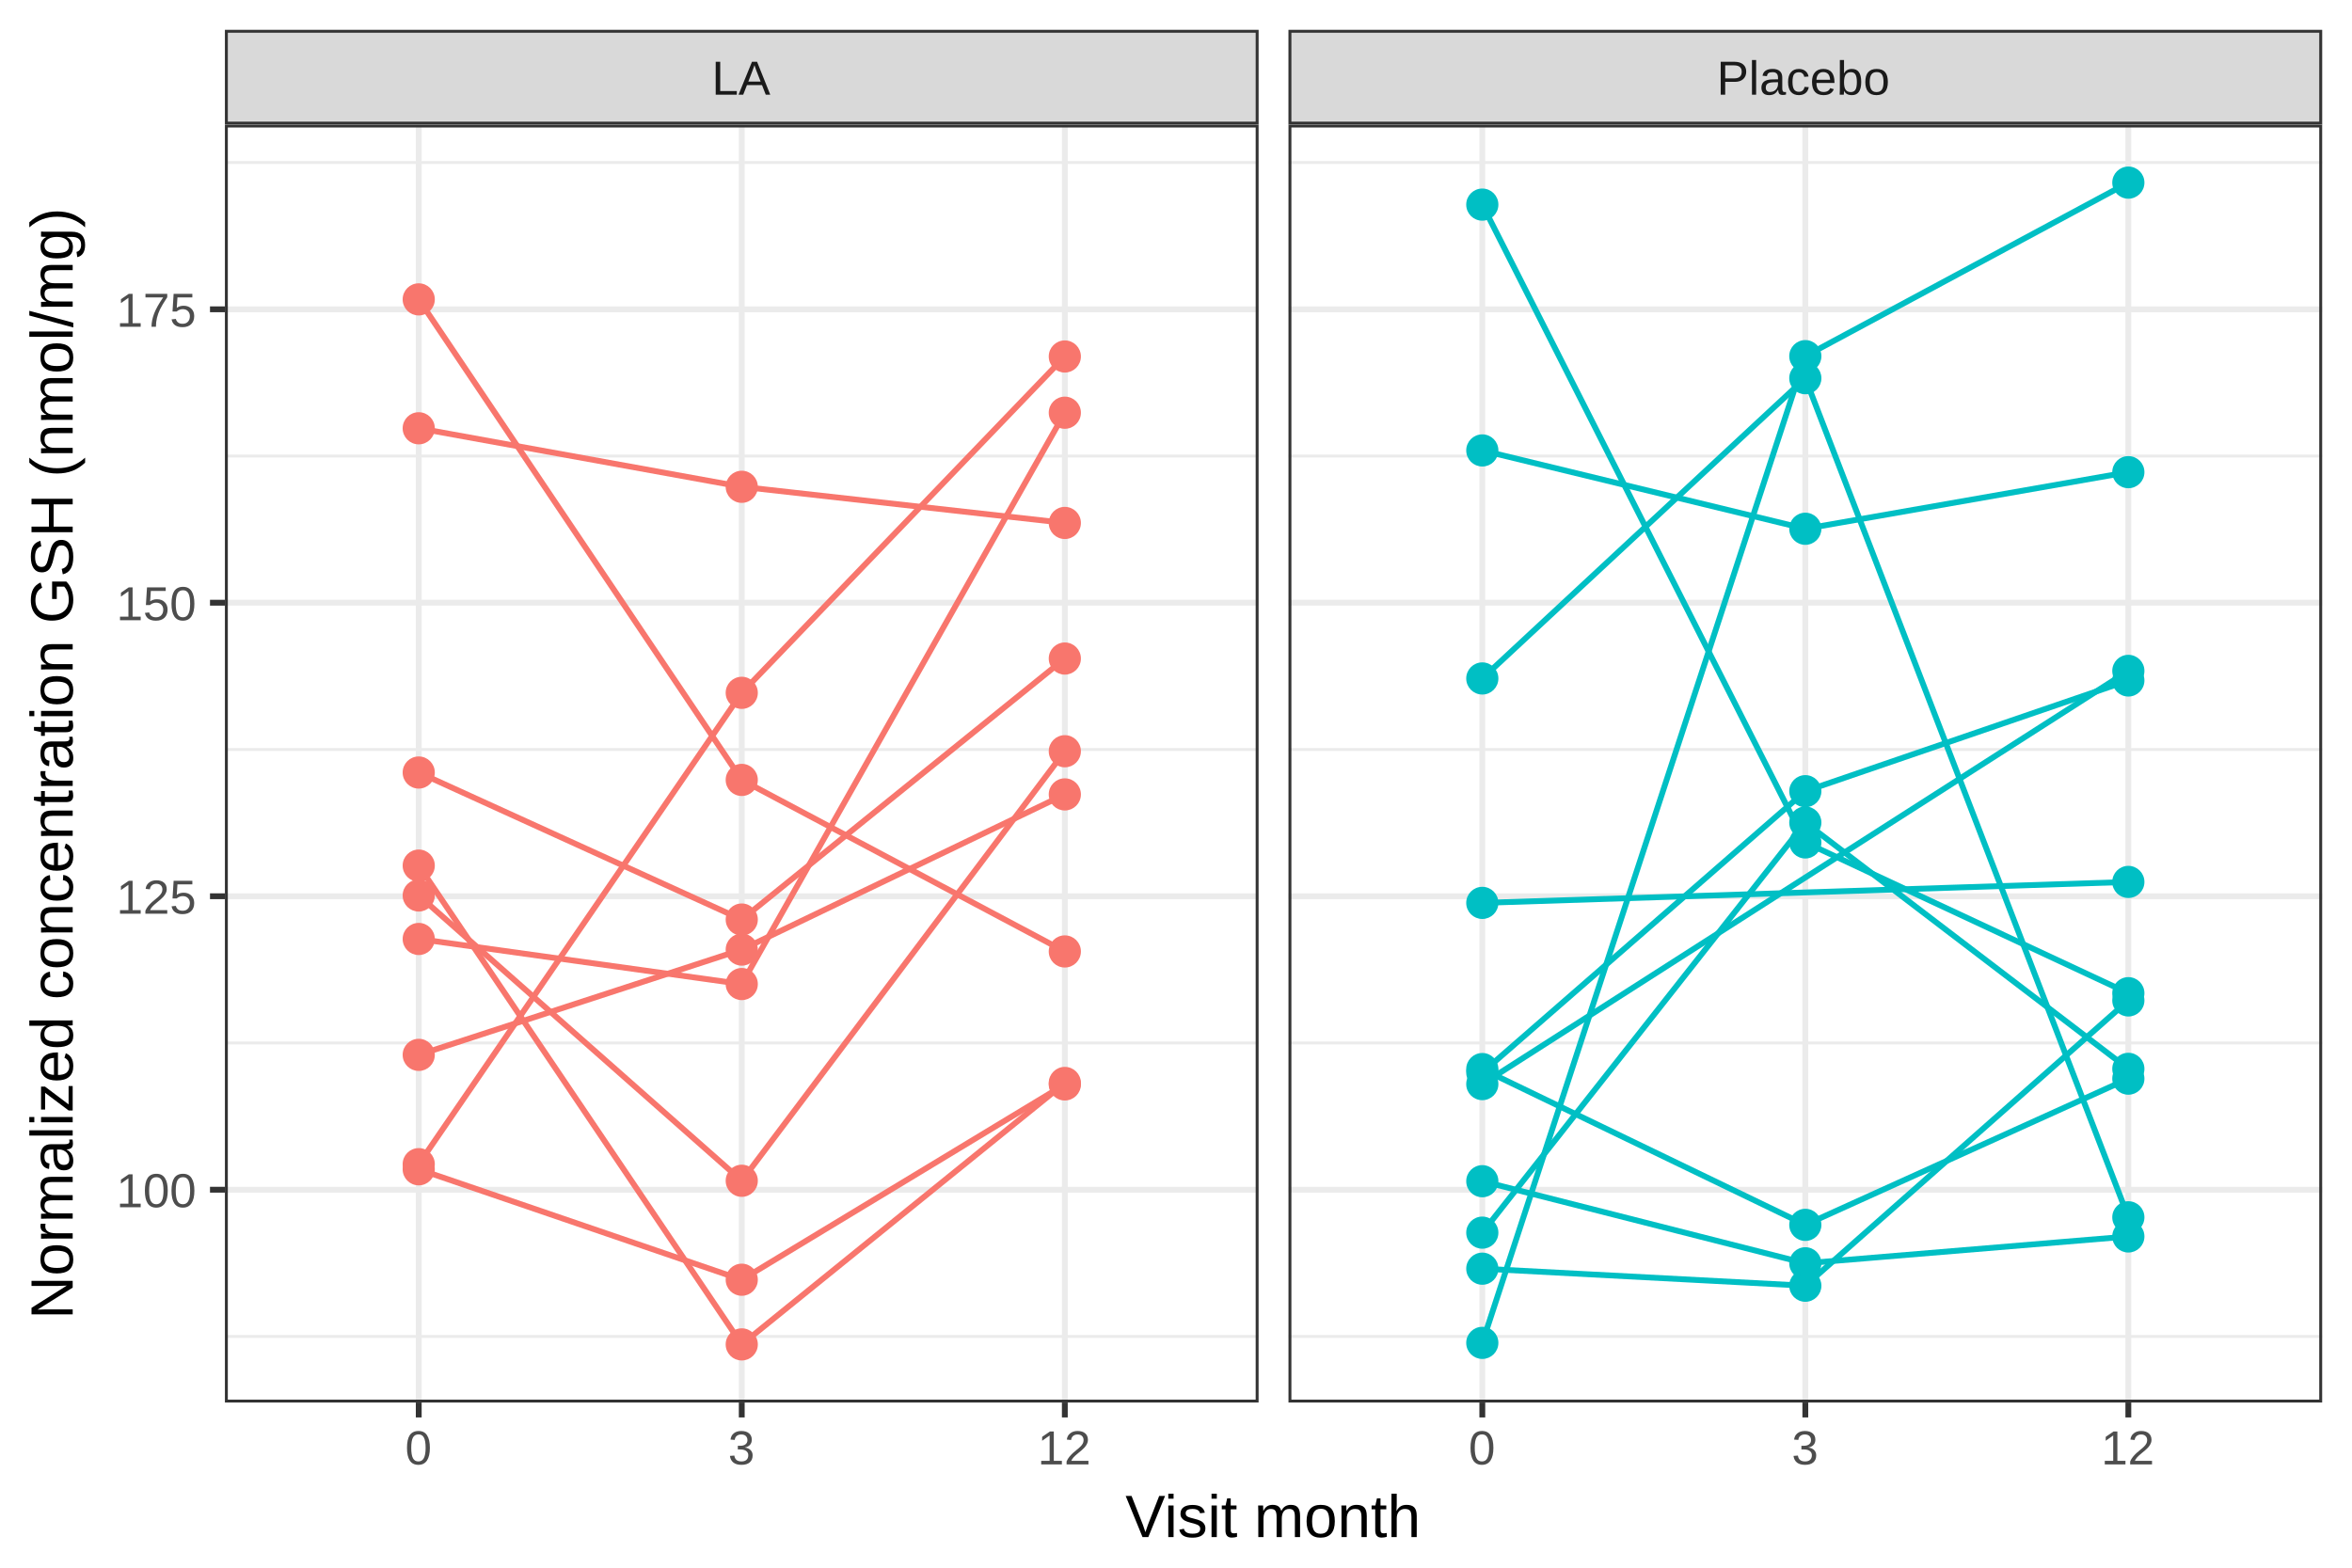
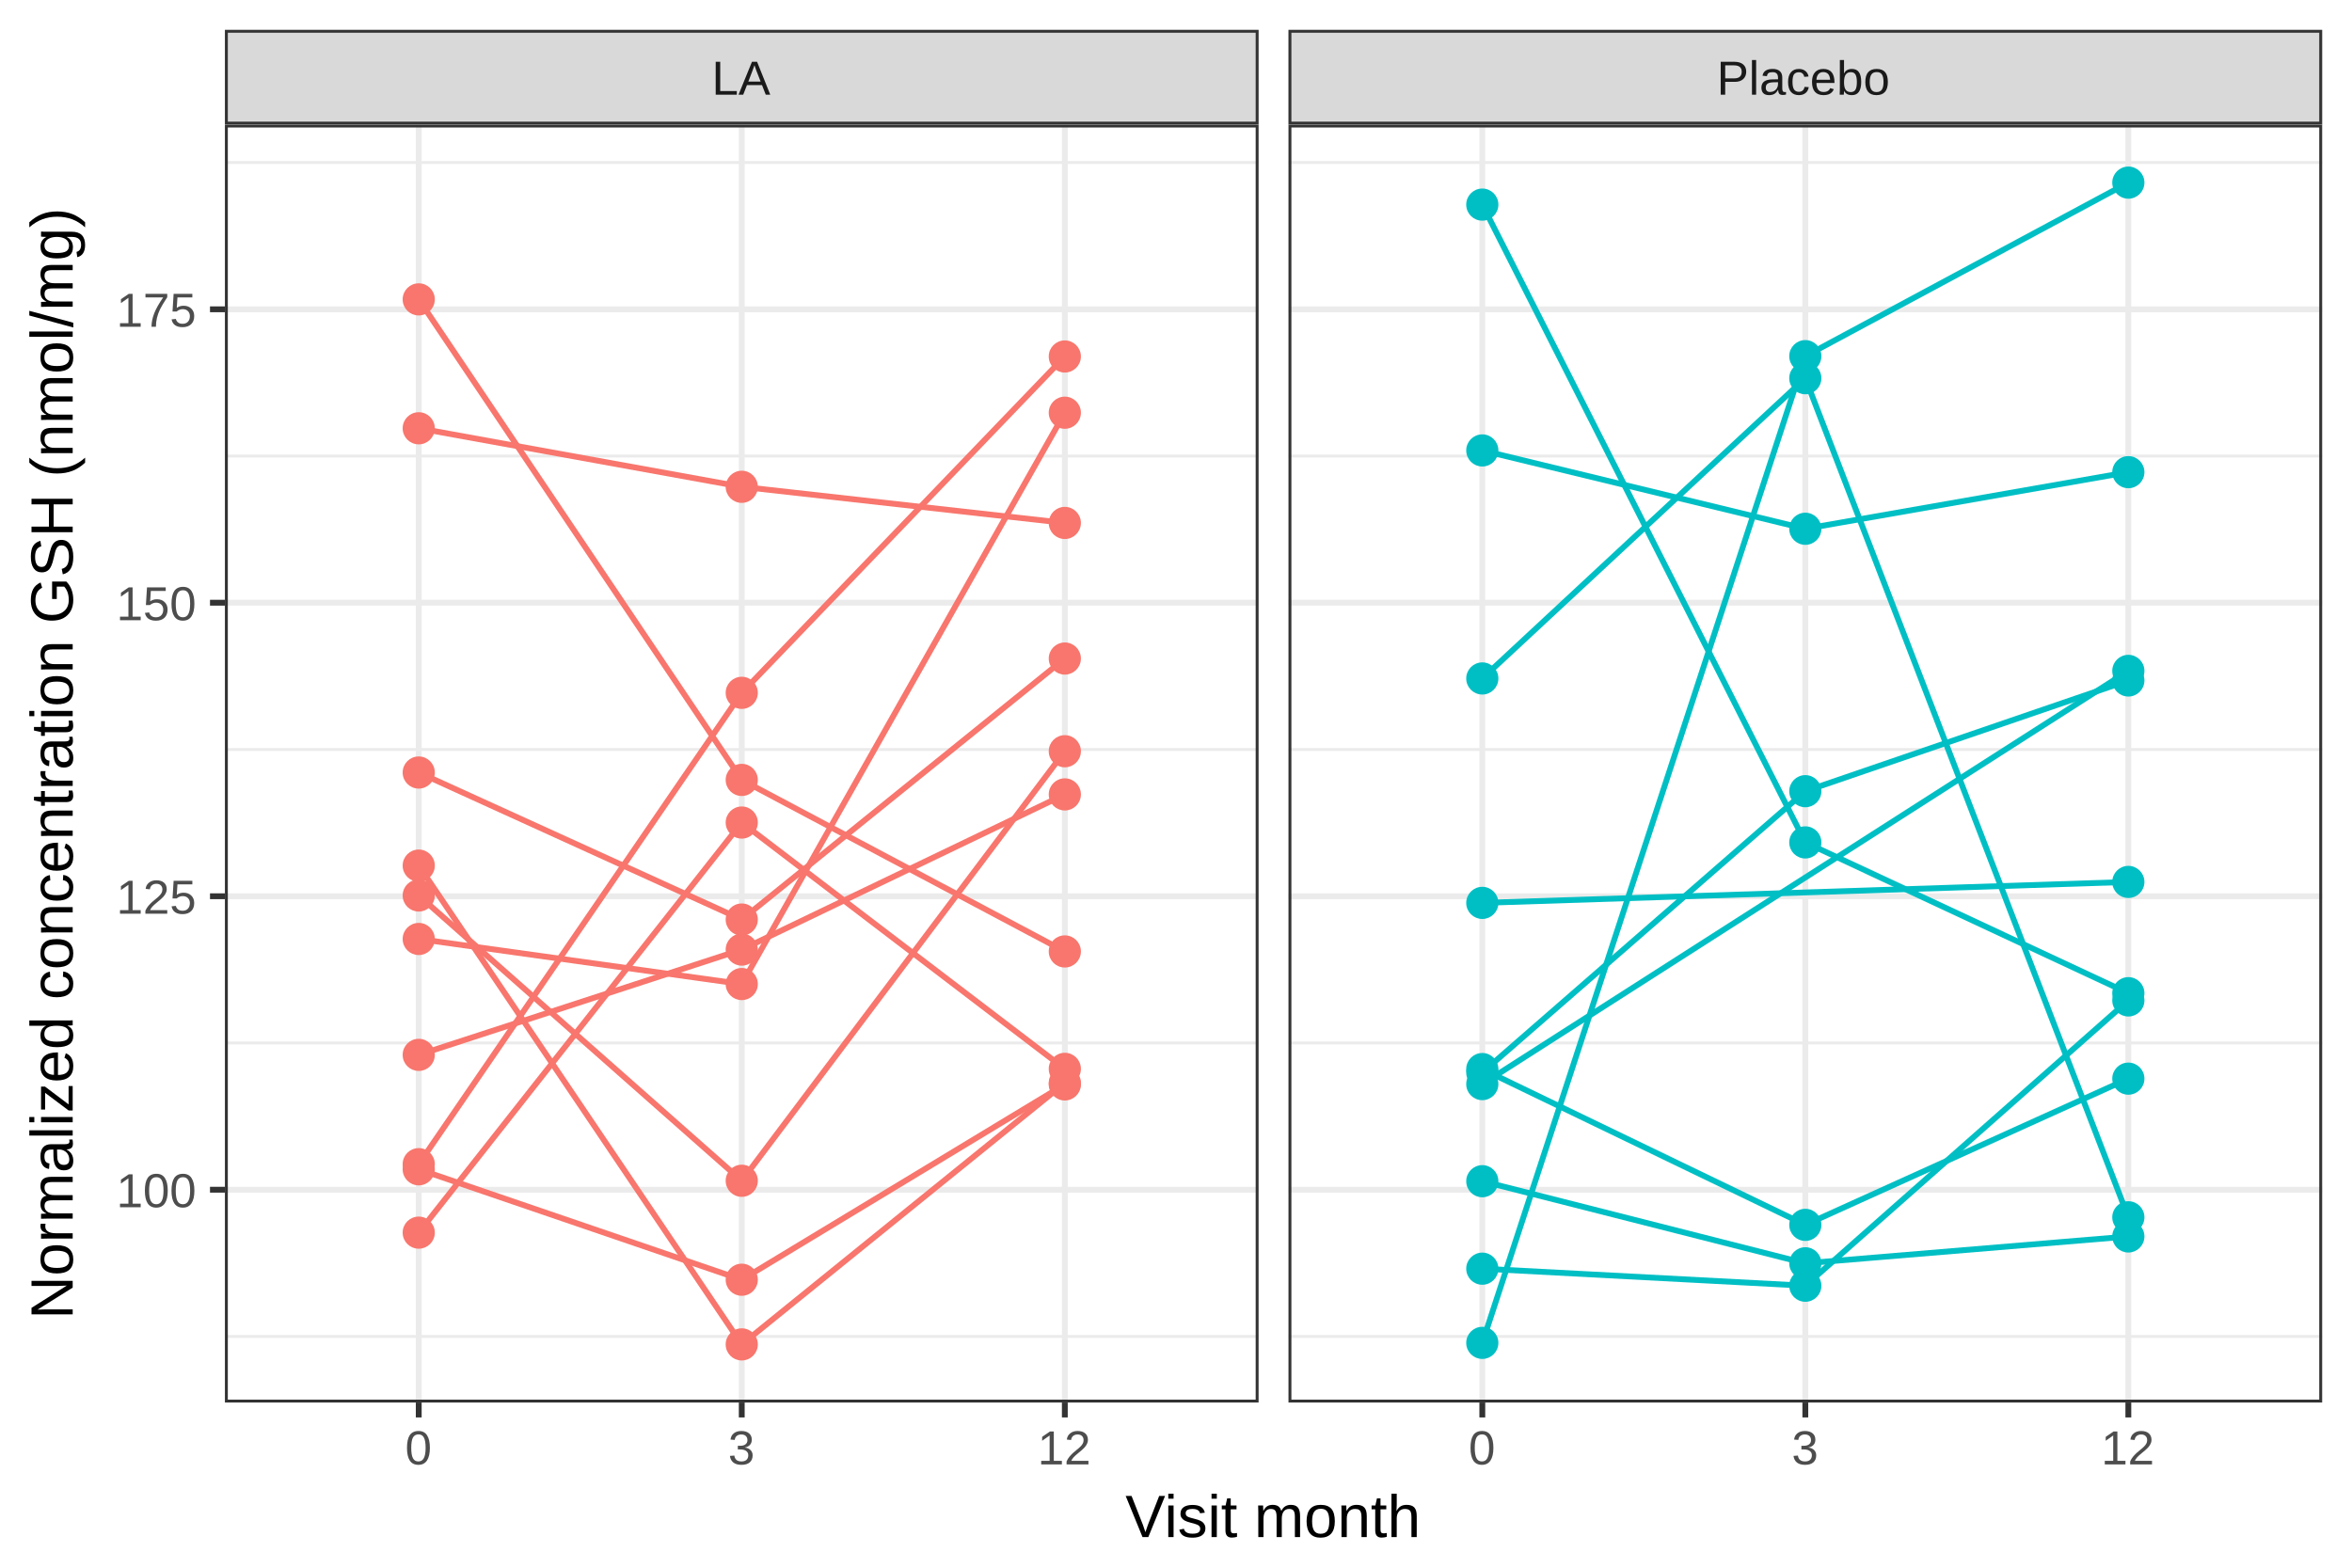
<svg xmlns="http://www.w3.org/2000/svg" viewBox="0 0 432.00 288.00">
  <defs>
    <style type="text/css">
    line, polyline, path, rect, circle {
      fill: none;
      stroke: #000000;
      stroke-linecap: round;
      stroke-linejoin: round;
      stroke-miterlimit: 10.00;
    }
  </style>
  </defs>
  <rect width="100%" height="100%" style="stroke: none; fill: #FFFFFF;" />
  <rect x="0.00" y="0.00" width="432.00" height="288.00" style="stroke-width: 1.07; stroke: #FFFFFF; fill: #FFFFFF;" />
  <defs>
    <clipPath id="cpNDEuMzEyOHwyMzEuMTc3fDI1Ny42NTZ8MjIuODc1OQ==">
      <rect x="41.31" y="22.88" width="189.86" height="234.78" />
    </clipPath>
  </defs>
  <rect x="41.31" y="22.88" width="189.86" height="234.78" style="stroke-width: 1.07; stroke: none; fill: #FFFFFF;" clip-path="url(#cpNDEuMzEyOHwyMzEuMTc3fDI1Ny42NTZ8MjIuODc1OQ==)" />
  <polyline points="41.31,245.52 231.18,245.52 " style="stroke-width: 0.53; stroke: #EBEBEB; stroke-linecap: butt;" clip-path="url(#cpNDEuMzEyOHwyMzEuMTc3fDI1Ny42NTZ8MjIuODc1OQ==)" />
  <polyline points="41.31,191.60 231.18,191.60 " style="stroke-width: 0.53; stroke: #EBEBEB; stroke-linecap: butt;" clip-path="url(#cpNDEuMzEyOHwyMzEuMTc3fDI1Ny42NTZ8MjIuODc1OQ==)" />
  <polyline points="41.31,137.69 231.18,137.69 " style="stroke-width: 0.53; stroke: #EBEBEB; stroke-linecap: butt;" clip-path="url(#cpNDEuMzEyOHwyMzEuMTc3fDI1Ny42NTZ8MjIuODc1OQ==)" />
  <polyline points="41.31,83.77 231.18,83.77 " style="stroke-width: 0.53; stroke: #EBEBEB; stroke-linecap: butt;" clip-path="url(#cpNDEuMzEyOHwyMzEuMTc3fDI1Ny42NTZ8MjIuODc1OQ==)" />
  <polyline points="41.31,29.86 231.18,29.86 " style="stroke-width: 0.53; stroke: #EBEBEB; stroke-linecap: butt;" clip-path="url(#cpNDEuMzEyOHwyMzEuMTc3fDI1Ny42NTZ8MjIuODc1OQ==)" />
  <polyline points="41.31,218.56 231.18,218.56 " style="stroke-width: 1.07; stroke: #EBEBEB; stroke-linecap: butt;" clip-path="url(#cpNDEuMzEyOHwyMzEuMTc3fDI1Ny42NTZ8MjIuODc1OQ==)" />
  <polyline points="41.31,164.65 231.18,164.65 " style="stroke-width: 1.07; stroke: #EBEBEB; stroke-linecap: butt;" clip-path="url(#cpNDEuMzEyOHwyMzEuMTc3fDI1Ny42NTZ8MjIuODc1OQ==)" />
  <polyline points="41.31,110.73 231.18,110.73 " style="stroke-width: 1.07; stroke: #EBEBEB; stroke-linecap: butt;" clip-path="url(#cpNDEuMzEyOHwyMzEuMTc3fDI1Ny42NTZ8MjIuODc1OQ==)" />
  <polyline points="41.31,56.82 231.18,56.82 " style="stroke-width: 1.07; stroke: #EBEBEB; stroke-linecap: butt;" clip-path="url(#cpNDEuMzEyOHwyMzEuMTc3fDI1Ny42NTZ8MjIuODc1OQ==)" />
  <polyline points="76.91,257.66 76.91,22.88 " style="stroke-width: 1.07; stroke: #EBEBEB; stroke-linecap: butt;" clip-path="url(#cpNDEuMzEyOHwyMzEuMTc3fDI1Ny42NTZ8MjIuODc1OQ==)" />
  <polyline points="136.24,257.66 136.24,22.88 " style="stroke-width: 1.07; stroke: #EBEBEB; stroke-linecap: butt;" clip-path="url(#cpNDEuMzEyOHwyMzEuMTc3fDI1Ny42NTZ8MjIuODc1OQ==)" />
  <polyline points="195.58,257.66 195.58,22.88 " style="stroke-width: 1.07; stroke: #EBEBEB; stroke-linecap: butt;" clip-path="url(#cpNDEuMzEyOHwyMzEuMTc3fDI1Ny42NTZ8MjIuODc1OQ==)" />
  <polyline points="76.91,164.51 136.24,216.92 195.58,138.01 " style="stroke-width: 1.07; stroke: #F8766D; stroke-linecap: butt;" clip-path="url(#cpNDEuMzEyOHwyMzEuMTc3fDI1Ny42NTZ8MjIuODc1OQ==)" />
+   <polyline points="76.91,226.45 136.24,151.11 195.58,196.36 " style="stroke-width: 1.07; stroke: #F8766D; stroke-linecap: butt;" clip-path="url(#cpNDEuMzEyOHwyMzEuMTc3fDI1Ny42NTZ8MjIuODc1OQ==)" />
  <polyline points="76.91,159.02 136.24,246.98 195.58,198.95 " style="stroke-width: 1.07; stroke: #F8766D; stroke-linecap: butt;" clip-path="url(#cpNDEuMzEyOHwyMzEuMTc3fDI1Ny42NTZ8MjIuODc1OQ==)" />
  <polyline points="76.91,55.00 136.24,143.28 195.58,174.79 " style="stroke-width: 1.07; stroke: #F8766D; stroke-linecap: butt;" clip-path="url(#cpNDEuMzEyOHwyMzEuMTc3fDI1Ny42NTZ8MjIuODc1OQ==)" />
  <polyline points="76.91,213.87 136.24,127.28 195.58,65.49 " style="stroke-width: 1.07; stroke: #F8766D; stroke-linecap: butt;" clip-path="url(#cpNDEuMzEyOHwyMzEuMTc3fDI1Ny42NTZ8MjIuODc1OQ==)" />
  <polyline points="76.91,78.68 136.24,89.43 195.58,96.07 " style="stroke-width: 1.07; stroke: #F8766D; stroke-linecap: butt;" clip-path="url(#cpNDEuMzEyOHwyMzEuMTc3fDI1Ny42NTZ8MjIuODc1OQ==)" />
  <polyline points="76.91,172.50 136.24,180.78 195.58,75.82 " style="stroke-width: 1.07; stroke: #F8766D; stroke-linecap: butt;" clip-path="url(#cpNDEuMzEyOHwyMzEuMTc3fDI1Ny42NTZ8MjIuODc1OQ==)" />
  <polyline points="76.91,141.92 136.24,168.93 195.58,120.98 " style="stroke-width: 1.07; stroke: #F8766D; stroke-linecap: butt;" clip-path="url(#cpNDEuMzEyOHwyMzEuMTc3fDI1Ny42NTZ8MjIuODc1OQ==)" />
  <polyline points="76.91,193.79 136.24,174.45 195.58,145.94 " style="stroke-width: 1.07; stroke: #F8766D; stroke-linecap: butt;" clip-path="url(#cpNDEuMzEyOHwyMzEuMTc3fDI1Ny42NTZ8MjIuODc1OQ==)" />
  <polyline points="76.91,214.81 136.24,235.10 195.58,199.22 " style="stroke-width: 1.07; stroke: #F8766D; stroke-linecap: butt;" clip-path="url(#cpNDEuMzEyOHwyMzEuMTc3fDI1Ny42NTZ8MjIuODc1OQ==)" />
  <circle cx="76.91" cy="164.51" r="1.95pt" style="stroke-width: 0.71; stroke: #F8766D; fill: #F8766D;" clip-path="url(#cpNDEuMzEyOHwyMzEuMTc3fDI1Ny42NTZ8MjIuODc1OQ==)" />
  <circle cx="136.24" cy="216.92" r="1.95pt" style="stroke-width: 0.71; stroke: #F8766D; fill: #F8766D;" clip-path="url(#cpNDEuMzEyOHwyMzEuMTc3fDI1Ny42NTZ8MjIuODc1OQ==)" />
  <circle cx="195.58" cy="138.01" r="1.95pt" style="stroke-width: 0.71; stroke: #F8766D; fill: #F8766D;" clip-path="url(#cpNDEuMzEyOHwyMzEuMTc3fDI1Ny42NTZ8MjIuODc1OQ==)" />
+   <circle cx="76.91" cy="226.45" r="1.95pt" style="stroke-width: 0.71; stroke: #F8766D; fill: #F8766D;" clip-path="url(#cpNDEuMzEyOHwyMzEuMTc3fDI1Ny42NTZ8MjIuODc1OQ==)" />
+   <circle cx="136.24" cy="151.11" r="1.95pt" style="stroke-width: 0.71; stroke: #F8766D; fill: #F8766D;" clip-path="url(#cpNDEuMzEyOHwyMzEuMTc3fDI1Ny42NTZ8MjIuODc1OQ==)" />
+   <circle cx="195.58" cy="196.36" r="1.95pt" style="stroke-width: 0.71; stroke: #F8766D; fill: #F8766D;" clip-path="url(#cpNDEuMzEyOHwyMzEuMTc3fDI1Ny42NTZ8MjIuODc1OQ==)" />
  <circle cx="76.91" cy="159.02" r="1.95pt" style="stroke-width: 0.71; stroke: #F8766D; fill: #F8766D;" clip-path="url(#cpNDEuMzEyOHwyMzEuMTc3fDI1Ny42NTZ8MjIuODc1OQ==)" />
  <circle cx="136.24" cy="246.98" r="1.95pt" style="stroke-width: 0.71; stroke: #F8766D; fill: #F8766D;" clip-path="url(#cpNDEuMzEyOHwyMzEuMTc3fDI1Ny42NTZ8MjIuODc1OQ==)" />
  <circle cx="195.58" cy="198.95" r="1.95pt" style="stroke-width: 0.71; stroke: #F8766D; fill: #F8766D;" clip-path="url(#cpNDEuMzEyOHwyMzEuMTc3fDI1Ny42NTZ8MjIuODc1OQ==)" />
  <circle cx="76.91" cy="55.00" r="1.95pt" style="stroke-width: 0.71; stroke: #F8766D; fill: #F8766D;" clip-path="url(#cpNDEuMzEyOHwyMzEuMTc3fDI1Ny42NTZ8MjIuODc1OQ==)" />
  <circle cx="136.24" cy="143.28" r="1.95pt" style="stroke-width: 0.71; stroke: #F8766D; fill: #F8766D;" clip-path="url(#cpNDEuMzEyOHwyMzEuMTc3fDI1Ny42NTZ8MjIuODc1OQ==)" />
  <circle cx="195.58" cy="174.79" r="1.95pt" style="stroke-width: 0.71; stroke: #F8766D; fill: #F8766D;" clip-path="url(#cpNDEuMzEyOHwyMzEuMTc3fDI1Ny42NTZ8MjIuODc1OQ==)" />
  <circle cx="76.91" cy="213.87" r="1.95pt" style="stroke-width: 0.71; stroke: #F8766D; fill: #F8766D;" clip-path="url(#cpNDEuMzEyOHwyMzEuMTc3fDI1Ny42NTZ8MjIuODc1OQ==)" />
  <circle cx="136.24" cy="127.28" r="1.95pt" style="stroke-width: 0.71; stroke: #F8766D; fill: #F8766D;" clip-path="url(#cpNDEuMzEyOHwyMzEuMTc3fDI1Ny42NTZ8MjIuODc1OQ==)" />
  <circle cx="195.58" cy="65.49" r="1.95pt" style="stroke-width: 0.71; stroke: #F8766D; fill: #F8766D;" clip-path="url(#cpNDEuMzEyOHwyMzEuMTc3fDI1Ny42NTZ8MjIuODc1OQ==)" />
  <circle cx="76.91" cy="78.68" r="1.95pt" style="stroke-width: 0.71; stroke: #F8766D; fill: #F8766D;" clip-path="url(#cpNDEuMzEyOHwyMzEuMTc3fDI1Ny42NTZ8MjIuODc1OQ==)" />
  <circle cx="136.24" cy="89.43" r="1.95pt" style="stroke-width: 0.71; stroke: #F8766D; fill: #F8766D;" clip-path="url(#cpNDEuMzEyOHwyMzEuMTc3fDI1Ny42NTZ8MjIuODc1OQ==)" />
  <circle cx="195.58" cy="96.07" r="1.95pt" style="stroke-width: 0.71; stroke: #F8766D; fill: #F8766D;" clip-path="url(#cpNDEuMzEyOHwyMzEuMTc3fDI1Ny42NTZ8MjIuODc1OQ==)" />
  <circle cx="76.91" cy="172.50" r="1.95pt" style="stroke-width: 0.71; stroke: #F8766D; fill: #F8766D;" clip-path="url(#cpNDEuMzEyOHwyMzEuMTc3fDI1Ny42NTZ8MjIuODc1OQ==)" />
  <circle cx="136.24" cy="180.78" r="1.95pt" style="stroke-width: 0.71; stroke: #F8766D; fill: #F8766D;" clip-path="url(#cpNDEuMzEyOHwyMzEuMTc3fDI1Ny42NTZ8MjIuODc1OQ==)" />
  <circle cx="195.58" cy="75.82" r="1.95pt" style="stroke-width: 0.71; stroke: #F8766D; fill: #F8766D;" clip-path="url(#cpNDEuMzEyOHwyMzEuMTc3fDI1Ny42NTZ8MjIuODc1OQ==)" />
  <circle cx="76.91" cy="141.92" r="1.95pt" style="stroke-width: 0.71; stroke: #F8766D; fill: #F8766D;" clip-path="url(#cpNDEuMzEyOHwyMzEuMTc3fDI1Ny42NTZ8MjIuODc1OQ==)" />
  <circle cx="136.24" cy="168.93" r="1.95pt" style="stroke-width: 0.71; stroke: #F8766D; fill: #F8766D;" clip-path="url(#cpNDEuMzEyOHwyMzEuMTc3fDI1Ny42NTZ8MjIuODc1OQ==)" />
  <circle cx="195.58" cy="120.98" r="1.95pt" style="stroke-width: 0.71; stroke: #F8766D; fill: #F8766D;" clip-path="url(#cpNDEuMzEyOHwyMzEuMTc3fDI1Ny42NTZ8MjIuODc1OQ==)" />
  <circle cx="76.91" cy="193.79" r="1.95pt" style="stroke-width: 0.71; stroke: #F8766D; fill: #F8766D;" clip-path="url(#cpNDEuMzEyOHwyMzEuMTc3fDI1Ny42NTZ8MjIuODc1OQ==)" />
  <circle cx="136.24" cy="174.45" r="1.95pt" style="stroke-width: 0.71; stroke: #F8766D; fill: #F8766D;" clip-path="url(#cpNDEuMzEyOHwyMzEuMTc3fDI1Ny42NTZ8MjIuODc1OQ==)" />
  <circle cx="195.58" cy="145.94" r="1.95pt" style="stroke-width: 0.71; stroke: #F8766D; fill: #F8766D;" clip-path="url(#cpNDEuMzEyOHwyMzEuMTc3fDI1Ny42NTZ8MjIuODc1OQ==)" />
  <circle cx="76.91" cy="214.81" r="1.95pt" style="stroke-width: 0.71; stroke: #F8766D; fill: #F8766D;" clip-path="url(#cpNDEuMzEyOHwyMzEuMTc3fDI1Ny42NTZ8MjIuODc1OQ==)" />
  <circle cx="136.24" cy="235.10" r="1.95pt" style="stroke-width: 0.71; stroke: #F8766D; fill: #F8766D;" clip-path="url(#cpNDEuMzEyOHwyMzEuMTc3fDI1Ny42NTZ8MjIuODc1OQ==)" />
  <circle cx="195.58" cy="199.22" r="1.95pt" style="stroke-width: 0.71; stroke: #F8766D; fill: #F8766D;" clip-path="url(#cpNDEuMzEyOHwyMzEuMTc3fDI1Ny42NTZ8MjIuODc1OQ==)" />
  <rect x="41.31" y="22.88" width="189.86" height="234.78" style="stroke-width: 1.07; stroke: #333333;" clip-path="url(#cpNDEuMzEyOHwyMzEuMTc3fDI1Ny42NTZ8MjIuODc1OQ==)" />
  <defs>
    <clipPath id="cpMHw0MzJ8Mjg4fDA=">
      <rect x="0.00" y="0.00" width="432.00" height="288.00" />
    </clipPath>
  </defs>
  <defs>
    <clipPath id="cpMjM2LjY1Nnw0MjYuNTIxfDI1Ny42NTZ8MjIuODc1OQ==">
      <rect x="236.66" y="22.88" width="189.86" height="234.78" />
    </clipPath>
  </defs>
  <rect x="236.66" y="22.88" width="189.86" height="234.78" style="stroke-width: 1.07; stroke: none; fill: #FFFFFF;" clip-path="url(#cpMjM2LjY1Nnw0MjYuNTIxfDI1Ny42NTZ8MjIuODc1OQ==)" />
  <polyline points="236.66,245.52 426.52,245.52 " style="stroke-width: 0.53; stroke: #EBEBEB; stroke-linecap: butt;" clip-path="url(#cpMjM2LjY1Nnw0MjYuNTIxfDI1Ny42NTZ8MjIuODc1OQ==)" />
  <polyline points="236.66,191.60 426.52,191.60 " style="stroke-width: 0.53; stroke: #EBEBEB; stroke-linecap: butt;" clip-path="url(#cpMjM2LjY1Nnw0MjYuNTIxfDI1Ny42NTZ8MjIuODc1OQ==)" />
  <polyline points="236.66,137.69 426.52,137.69 " style="stroke-width: 0.53; stroke: #EBEBEB; stroke-linecap: butt;" clip-path="url(#cpMjM2LjY1Nnw0MjYuNTIxfDI1Ny42NTZ8MjIuODc1OQ==)" />
  <polyline points="236.66,83.77 426.52,83.77 " style="stroke-width: 0.53; stroke: #EBEBEB; stroke-linecap: butt;" clip-path="url(#cpMjM2LjY1Nnw0MjYuNTIxfDI1Ny42NTZ8MjIuODc1OQ==)" />
  <polyline points="236.66,29.86 426.52,29.86 " style="stroke-width: 0.53; stroke: #EBEBEB; stroke-linecap: butt;" clip-path="url(#cpMjM2LjY1Nnw0MjYuNTIxfDI1Ny42NTZ8MjIuODc1OQ==)" />
  <polyline points="236.66,218.56 426.52,218.56 " style="stroke-width: 1.07; stroke: #EBEBEB; stroke-linecap: butt;" clip-path="url(#cpMjM2LjY1Nnw0MjYuNTIxfDI1Ny42NTZ8MjIuODc1OQ==)" />
  <polyline points="236.66,164.65 426.52,164.65 " style="stroke-width: 1.07; stroke: #EBEBEB; stroke-linecap: butt;" clip-path="url(#cpMjM2LjY1Nnw0MjYuNTIxfDI1Ny42NTZ8MjIuODc1OQ==)" />
  <polyline points="236.66,110.73 426.52,110.73 " style="stroke-width: 1.07; stroke: #EBEBEB; stroke-linecap: butt;" clip-path="url(#cpMjM2LjY1Nnw0MjYuNTIxfDI1Ny42NTZ8MjIuODc1OQ==)" />
  <polyline points="236.66,56.82 426.52,56.82 " style="stroke-width: 1.07; stroke: #EBEBEB; stroke-linecap: butt;" clip-path="url(#cpMjM2LjY1Nnw0MjYuNTIxfDI1Ny42NTZ8MjIuODc1OQ==)" />
  <polyline points="272.26,257.66 272.26,22.88 " style="stroke-width: 1.07; stroke: #EBEBEB; stroke-linecap: butt;" clip-path="url(#cpMjM2LjY1Nnw0MjYuNTIxfDI1Ny42NTZ8MjIuODc1OQ==)" />
  <polyline points="331.59,257.66 331.59,22.88 " style="stroke-width: 1.07; stroke: #EBEBEB; stroke-linecap: butt;" clip-path="url(#cpMjM2LjY1Nnw0MjYuNTIxfDI1Ny42NTZ8MjIuODc1OQ==)" />
  <polyline points="390.92,257.66 390.92,22.88 " style="stroke-width: 1.07; stroke: #EBEBEB; stroke-linecap: butt;" clip-path="url(#cpMjM2LjY1Nnw0MjYuNTIxfDI1Ny42NTZ8MjIuODc1OQ==)" />
  <polyline points="272.26,246.70 331.59,65.43 390.92,33.55 " style="stroke-width: 1.07; stroke: #00BFC4; stroke-linecap: butt;" clip-path="url(#cpMjM2LjY1Nnw0MjYuNTIxfDI1Ny42NTZ8MjIuODc1OQ==)" />
  <polyline points="272.26,199.16 390.92,123.25 " style="stroke-width: 1.07; stroke: #00BFC4; stroke-linecap: butt;" clip-path="url(#cpMjM2LjY1Nnw0MjYuNTIxfDI1Ny42NTZ8MjIuODc1OQ==)" />
  <polyline points="272.26,165.87 390.92,162.02 " style="stroke-width: 1.07; stroke: #00BFC4; stroke-linecap: butt;" clip-path="url(#cpMjM2LjY1Nnw0MjYuNTIxfDI1Ny42NTZ8MjIuODc1OQ==)" />
-   <polyline points="272.26,226.45 331.59,151.11 390.92,196.36 " style="stroke-width: 1.07; stroke: #00BFC4; stroke-linecap: butt;" clip-path="url(#cpMjM2LjY1Nnw0MjYuNTIxfDI1Ny42NTZ8MjIuODc1OQ==)" />
  <polyline points="272.26,233.07 331.59,236.20 390.92,183.79 " style="stroke-width: 1.07; stroke: #00BFC4; stroke-linecap: butt;" clip-path="url(#cpMjM2LjY1Nnw0MjYuNTIxfDI1Ny42NTZ8MjIuODc1OQ==)" />
  <polyline points="272.26,37.59 331.59,154.76 390.92,182.46 " style="stroke-width: 1.07; stroke: #00BFC4; stroke-linecap: butt;" clip-path="url(#cpMjM2LjY1Nnw0MjYuNTIxfDI1Ny42NTZ8MjIuODc1OQ==)" />
  <polyline points="272.26,197.03 331.59,145.35 390.92,125.01 " style="stroke-width: 1.07; stroke: #00BFC4; stroke-linecap: butt;" clip-path="url(#cpMjM2LjY1Nnw0MjYuNTIxfDI1Ny42NTZ8MjIuODc1OQ==)" />
  <polyline points="272.26,82.75 331.59,97.14 390.92,86.74 " style="stroke-width: 1.07; stroke: #00BFC4; stroke-linecap: butt;" clip-path="url(#cpMjM2LjY1Nnw0MjYuNTIxfDI1Ny42NTZ8MjIuODc1OQ==)" />
  <polyline points="272.26,124.64 331.59,69.48 390.92,223.63 " style="stroke-width: 1.07; stroke: #00BFC4; stroke-linecap: butt;" clip-path="url(#cpMjM2LjY1Nnw0MjYuNTIxfDI1Ny42NTZ8MjIuODc1OQ==)" />
  <polyline points="272.26,196.40 331.59,225.02 390.92,198.16 " style="stroke-width: 1.07; stroke: #00BFC4; stroke-linecap: butt;" clip-path="url(#cpMjM2LjY1Nnw0MjYuNTIxfDI1Ny42NTZ8MjIuODc1OQ==)" />
  <polyline points="272.26,217.00 331.59,232.08 390.92,227.15 " style="stroke-width: 1.07; stroke: #00BFC4; stroke-linecap: butt;" clip-path="url(#cpMjM2LjY1Nnw0MjYuNTIxfDI1Ny42NTZ8MjIuODc1OQ==)" />
  <circle cx="272.26" cy="246.70" r="1.95pt" style="stroke-width: 0.71; stroke: #00BFC4; fill: #00BFC4;" clip-path="url(#cpMjM2LjY1Nnw0MjYuNTIxfDI1Ny42NTZ8MjIuODc1OQ==)" />
  <circle cx="331.59" cy="65.43" r="1.95pt" style="stroke-width: 0.71; stroke: #00BFC4; fill: #00BFC4;" clip-path="url(#cpMjM2LjY1Nnw0MjYuNTIxfDI1Ny42NTZ8MjIuODc1OQ==)" />
  <circle cx="390.92" cy="33.55" r="1.95pt" style="stroke-width: 0.71; stroke: #00BFC4; fill: #00BFC4;" clip-path="url(#cpMjM2LjY1Nnw0MjYuNTIxfDI1Ny42NTZ8MjIuODc1OQ==)" />
  <circle cx="272.26" cy="199.16" r="1.95pt" style="stroke-width: 0.71; stroke: #00BFC4; fill: #00BFC4;" clip-path="url(#cpMjM2LjY1Nnw0MjYuNTIxfDI1Ny42NTZ8MjIuODc1OQ==)" />
  <circle cx="390.92" cy="123.25" r="1.95pt" style="stroke-width: 0.71; stroke: #00BFC4; fill: #00BFC4;" clip-path="url(#cpMjM2LjY1Nnw0MjYuNTIxfDI1Ny42NTZ8MjIuODc1OQ==)" />
  <circle cx="272.26" cy="165.87" r="1.95pt" style="stroke-width: 0.71; stroke: #00BFC4; fill: #00BFC4;" clip-path="url(#cpMjM2LjY1Nnw0MjYuNTIxfDI1Ny42NTZ8MjIuODc1OQ==)" />
  <circle cx="390.92" cy="162.02" r="1.95pt" style="stroke-width: 0.71; stroke: #00BFC4; fill: #00BFC4;" clip-path="url(#cpMjM2LjY1Nnw0MjYuNTIxfDI1Ny42NTZ8MjIuODc1OQ==)" />
-   <circle cx="272.26" cy="226.45" r="1.95pt" style="stroke-width: 0.71; stroke: #00BFC4; fill: #00BFC4;" clip-path="url(#cpMjM2LjY1Nnw0MjYuNTIxfDI1Ny42NTZ8MjIuODc1OQ==)" />
-   <circle cx="331.59" cy="151.11" r="1.95pt" style="stroke-width: 0.71; stroke: #00BFC4; fill: #00BFC4;" clip-path="url(#cpMjM2LjY1Nnw0MjYuNTIxfDI1Ny42NTZ8MjIuODc1OQ==)" />
-   <circle cx="390.92" cy="196.36" r="1.95pt" style="stroke-width: 0.71; stroke: #00BFC4; fill: #00BFC4;" clip-path="url(#cpMjM2LjY1Nnw0MjYuNTIxfDI1Ny42NTZ8MjIuODc1OQ==)" />
  <circle cx="272.26" cy="233.07" r="1.95pt" style="stroke-width: 0.71; stroke: #00BFC4; fill: #00BFC4;" clip-path="url(#cpMjM2LjY1Nnw0MjYuNTIxfDI1Ny42NTZ8MjIuODc1OQ==)" />
  <circle cx="331.59" cy="236.20" r="1.95pt" style="stroke-width: 0.71; stroke: #00BFC4; fill: #00BFC4;" clip-path="url(#cpMjM2LjY1Nnw0MjYuNTIxfDI1Ny42NTZ8MjIuODc1OQ==)" />
  <circle cx="390.92" cy="183.79" r="1.95pt" style="stroke-width: 0.71; stroke: #00BFC4; fill: #00BFC4;" clip-path="url(#cpMjM2LjY1Nnw0MjYuNTIxfDI1Ny42NTZ8MjIuODc1OQ==)" />
  <circle cx="272.26" cy="37.59" r="1.95pt" style="stroke-width: 0.71; stroke: #00BFC4; fill: #00BFC4;" clip-path="url(#cpMjM2LjY1Nnw0MjYuNTIxfDI1Ny42NTZ8MjIuODc1OQ==)" />
  <circle cx="331.59" cy="154.76" r="1.95pt" style="stroke-width: 0.71; stroke: #00BFC4; fill: #00BFC4;" clip-path="url(#cpMjM2LjY1Nnw0MjYuNTIxfDI1Ny42NTZ8MjIuODc1OQ==)" />
  <circle cx="390.92" cy="182.46" r="1.95pt" style="stroke-width: 0.71; stroke: #00BFC4; fill: #00BFC4;" clip-path="url(#cpMjM2LjY1Nnw0MjYuNTIxfDI1Ny42NTZ8MjIuODc1OQ==)" />
  <circle cx="272.26" cy="197.03" r="1.95pt" style="stroke-width: 0.71; stroke: #00BFC4; fill: #00BFC4;" clip-path="url(#cpMjM2LjY1Nnw0MjYuNTIxfDI1Ny42NTZ8MjIuODc1OQ==)" />
  <circle cx="331.59" cy="145.35" r="1.95pt" style="stroke-width: 0.71; stroke: #00BFC4; fill: #00BFC4;" clip-path="url(#cpMjM2LjY1Nnw0MjYuNTIxfDI1Ny42NTZ8MjIuODc1OQ==)" />
  <circle cx="390.92" cy="125.01" r="1.95pt" style="stroke-width: 0.71; stroke: #00BFC4; fill: #00BFC4;" clip-path="url(#cpMjM2LjY1Nnw0MjYuNTIxfDI1Ny42NTZ8MjIuODc1OQ==)" />
  <circle cx="272.26" cy="82.75" r="1.95pt" style="stroke-width: 0.71; stroke: #00BFC4; fill: #00BFC4;" clip-path="url(#cpMjM2LjY1Nnw0MjYuNTIxfDI1Ny42NTZ8MjIuODc1OQ==)" />
  <circle cx="331.59" cy="97.14" r="1.95pt" style="stroke-width: 0.71; stroke: #00BFC4; fill: #00BFC4;" clip-path="url(#cpMjM2LjY1Nnw0MjYuNTIxfDI1Ny42NTZ8MjIuODc1OQ==)" />
  <circle cx="390.92" cy="86.74" r="1.95pt" style="stroke-width: 0.71; stroke: #00BFC4; fill: #00BFC4;" clip-path="url(#cpMjM2LjY1Nnw0MjYuNTIxfDI1Ny42NTZ8MjIuODc1OQ==)" />
  <circle cx="272.26" cy="124.64" r="1.95pt" style="stroke-width: 0.71; stroke: #00BFC4; fill: #00BFC4;" clip-path="url(#cpMjM2LjY1Nnw0MjYuNTIxfDI1Ny42NTZ8MjIuODc1OQ==)" />
  <circle cx="331.59" cy="69.48" r="1.95pt" style="stroke-width: 0.71; stroke: #00BFC4; fill: #00BFC4;" clip-path="url(#cpMjM2LjY1Nnw0MjYuNTIxfDI1Ny42NTZ8MjIuODc1OQ==)" />
  <circle cx="390.92" cy="223.63" r="1.95pt" style="stroke-width: 0.71; stroke: #00BFC4; fill: #00BFC4;" clip-path="url(#cpMjM2LjY1Nnw0MjYuNTIxfDI1Ny42NTZ8MjIuODc1OQ==)" />
  <circle cx="272.26" cy="196.40" r="1.95pt" style="stroke-width: 0.71; stroke: #00BFC4; fill: #00BFC4;" clip-path="url(#cpMjM2LjY1Nnw0MjYuNTIxfDI1Ny42NTZ8MjIuODc1OQ==)" />
  <circle cx="331.59" cy="225.02" r="1.95pt" style="stroke-width: 0.71; stroke: #00BFC4; fill: #00BFC4;" clip-path="url(#cpMjM2LjY1Nnw0MjYuNTIxfDI1Ny42NTZ8MjIuODc1OQ==)" />
  <circle cx="390.92" cy="198.16" r="1.95pt" style="stroke-width: 0.71; stroke: #00BFC4; fill: #00BFC4;" clip-path="url(#cpMjM2LjY1Nnw0MjYuNTIxfDI1Ny42NTZ8MjIuODc1OQ==)" />
  <circle cx="272.26" cy="217.00" r="1.95pt" style="stroke-width: 0.71; stroke: #00BFC4; fill: #00BFC4;" clip-path="url(#cpMjM2LjY1Nnw0MjYuNTIxfDI1Ny42NTZ8MjIuODc1OQ==)" />
  <circle cx="331.59" cy="232.08" r="1.95pt" style="stroke-width: 0.71; stroke: #00BFC4; fill: #00BFC4;" clip-path="url(#cpMjM2LjY1Nnw0MjYuNTIxfDI1Ny42NTZ8MjIuODc1OQ==)" />
  <circle cx="390.92" cy="227.15" r="1.95pt" style="stroke-width: 0.71; stroke: #00BFC4; fill: #00BFC4;" clip-path="url(#cpMjM2LjY1Nnw0MjYuNTIxfDI1Ny42NTZ8MjIuODc1OQ==)" />
  <rect x="236.66" y="22.88" width="189.86" height="234.78" style="stroke-width: 1.07; stroke: #333333;" clip-path="url(#cpMjM2LjY1Nnw0MjYuNTIxfDI1Ny42NTZ8MjIuODc1OQ==)" />
  <defs>
    <clipPath id="cpMHw0MzJ8Mjg4fDA=">
      <rect x="0.00" y="0.00" width="432.00" height="288.00" />
    </clipPath>
  </defs>
  <defs>
    <clipPath id="cpNDEuMzEyOHwyMzEuMTc3fDIyLjg3NTl8NS40Nzk0NQ==">
      <rect x="41.31" y="5.48" width="189.86" height="17.40" />
    </clipPath>
  </defs>
  <rect x="41.31" y="5.48" width="189.86" height="17.40" style="stroke-width: 1.07; stroke: #333333; fill: #D9D9D9;" clip-path="url(#cpNDEuMzEyOHwyMzEuMTc3fDIyLjg3NTl8NS40Nzk0NQ==)" />
  <g clip-path="url(#cpNDEuMzEyOHwyMzEuMTc3fDIyLjg3NTl8NS40Nzk0NQ==)">
    <text x="130.74" y="17.40" style="font-size: 8.80px; fill: #1A1A1A; font-family: Arial;" textLength="11.01px" lengthAdjust="spacingAndGlyphs">LA</text>
  </g>
  <defs>
    <clipPath id="cpMHw0MzJ8Mjg4fDA=">
      <rect x="0.00" y="0.00" width="432.00" height="288.00" />
    </clipPath>
  </defs>
  <defs>
    <clipPath id="cpMjM2LjY1Nnw0MjYuNTIxfDIyLjg3NTl8NS40Nzk0NQ==">
      <rect x="236.66" y="5.48" width="189.86" height="17.40" />
    </clipPath>
  </defs>
  <rect x="236.66" y="5.48" width="189.86" height="17.40" style="stroke-width: 1.07; stroke: #333333; fill: #D9D9D9;" clip-path="url(#cpMjM2LjY1Nnw0MjYuNTIxfDIyLjg3NTl8NS40Nzk0NQ==)" />
  <g clip-path="url(#cpMjM2LjY1Nnw0MjYuNTIxfDIyLjg3NTl8NS40Nzk0NQ==)">
    <text x="315.33" y="17.40" style="font-size: 8.80px; fill: #1A1A1A; font-family: Arial;" textLength="32.52px" lengthAdjust="spacingAndGlyphs">Placebo</text>
  </g>
  <defs>
    <clipPath id="cpMHw0MzJ8Mjg4fDA=">
      <rect x="0.00" y="0.00" width="432.00" height="288.00" />
    </clipPath>
  </defs>
  <polyline points="76.91,260.40 76.91,257.66 " style="stroke-width: 1.07; stroke: #333333; stroke-linecap: butt;" clip-path="url(#cpMHw0MzJ8Mjg4fDA=)" />
  <polyline points="136.24,260.40 136.24,257.66 " style="stroke-width: 1.07; stroke: #333333; stroke-linecap: butt;" clip-path="url(#cpMHw0MzJ8Mjg4fDA=)" />
  <polyline points="195.58,260.40 195.58,257.66 " style="stroke-width: 1.07; stroke: #333333; stroke-linecap: butt;" clip-path="url(#cpMHw0MzJ8Mjg4fDA=)" />
  <g clip-path="url(#cpMHw0MzJ8Mjg4fDA=)">
    <text x="74.41" y="269.03" style="font-size: 8.80px; fill: #4D4D4D; font-family: Arial;" textLength="5.01px" lengthAdjust="spacingAndGlyphs">0</text>
  </g>
  <g clip-path="url(#cpMHw0MzJ8Mjg4fDA=)">
    <text x="133.74" y="269.03" style="font-size: 8.80px; fill: #4D4D4D; font-family: Arial;" textLength="5.01px" lengthAdjust="spacingAndGlyphs">3</text>
  </g>
  <g clip-path="url(#cpMHw0MzJ8Mjg4fDA=)">
    <text x="190.57" y="269.03" style="font-size: 8.80px; fill: #4D4D4D; font-family: Arial;" textLength="10.01px" lengthAdjust="spacingAndGlyphs">12</text>
  </g>
  <polyline points="272.26,260.40 272.26,257.66 " style="stroke-width: 1.07; stroke: #333333; stroke-linecap: butt;" clip-path="url(#cpMHw0MzJ8Mjg4fDA=)" />
  <polyline points="331.59,260.40 331.59,257.66 " style="stroke-width: 1.07; stroke: #333333; stroke-linecap: butt;" clip-path="url(#cpMHw0MzJ8Mjg4fDA=)" />
  <polyline points="390.92,260.40 390.92,257.66 " style="stroke-width: 1.07; stroke: #333333; stroke-linecap: butt;" clip-path="url(#cpMHw0MzJ8Mjg4fDA=)" />
  <g clip-path="url(#cpMHw0MzJ8Mjg4fDA=)">
    <text x="269.75" y="269.03" style="font-size: 8.80px; fill: #4D4D4D; font-family: Arial;" textLength="5.01px" lengthAdjust="spacingAndGlyphs">0</text>
  </g>
  <g clip-path="url(#cpMHw0MzJ8Mjg4fDA=)">
    <text x="329.09" y="269.03" style="font-size: 8.80px; fill: #4D4D4D; font-family: Arial;" textLength="5.01px" lengthAdjust="spacingAndGlyphs">3</text>
  </g>
  <g clip-path="url(#cpMHw0MzJ8Mjg4fDA=)">
    <text x="385.92" y="269.03" style="font-size: 8.80px; fill: #4D4D4D; font-family: Arial;" textLength="10.01px" lengthAdjust="spacingAndGlyphs">12</text>
  </g>
  <g clip-path="url(#cpMHw0MzJ8Mjg4fDA=)">
    <text x="21.37" y="221.78" style="font-size: 8.80px; fill: #4D4D4D; font-family: Arial;" textLength="15.02px" lengthAdjust="spacingAndGlyphs">100</text>
  </g>
  <g clip-path="url(#cpMHw0MzJ8Mjg4fDA=)">
    <text x="21.37" y="167.86" style="font-size: 8.80px; fill: #4D4D4D; font-family: Arial;" textLength="15.02px" lengthAdjust="spacingAndGlyphs">125</text>
  </g>
  <g clip-path="url(#cpMHw0MzJ8Mjg4fDA=)">
    <text x="21.37" y="113.95" style="font-size: 8.80px; fill: #4D4D4D; font-family: Arial;" textLength="15.02px" lengthAdjust="spacingAndGlyphs">150</text>
  </g>
  <g clip-path="url(#cpMHw0MzJ8Mjg4fDA=)">
    <text x="21.37" y="60.03" style="font-size: 8.80px; fill: #4D4D4D; font-family: Arial;" textLength="15.02px" lengthAdjust="spacingAndGlyphs">175</text>
  </g>
  <polyline points="38.57,218.56 41.31,218.56 " style="stroke-width: 1.07; stroke: #333333; stroke-linecap: butt;" clip-path="url(#cpMHw0MzJ8Mjg4fDA=)" />
  <polyline points="38.57,164.65 41.31,164.65 " style="stroke-width: 1.07; stroke: #333333; stroke-linecap: butt;" clip-path="url(#cpMHw0MzJ8Mjg4fDA=)" />
  <polyline points="38.57,110.73 41.31,110.73 " style="stroke-width: 1.07; stroke: #333333; stroke-linecap: butt;" clip-path="url(#cpMHw0MzJ8Mjg4fDA=)" />
  <polyline points="38.57,56.82 41.31,56.82 " style="stroke-width: 1.07; stroke: #333333; stroke-linecap: butt;" clip-path="url(#cpMHw0MzJ8Mjg4fDA=)" />
  <g clip-path="url(#cpMHw0MzJ8Mjg4fDA=)">
    <text x="206.71" y="282.38" style="font-size: 11.00px; font-family: Arial;" textLength="54.41px" lengthAdjust="spacingAndGlyphs">Visit month</text>
  </g>
  <g clip-path="url(#cpMHw0MzJ8Mjg4fDA=)">
    <text transform="translate(13.35,242.36) rotate(-90)" style="font-size: 11.00px; font-family: Arial;" textLength="204.18px" lengthAdjust="spacingAndGlyphs">Normalized concentration GSH (nmol/mg)</text>
  </g>
</svg>
